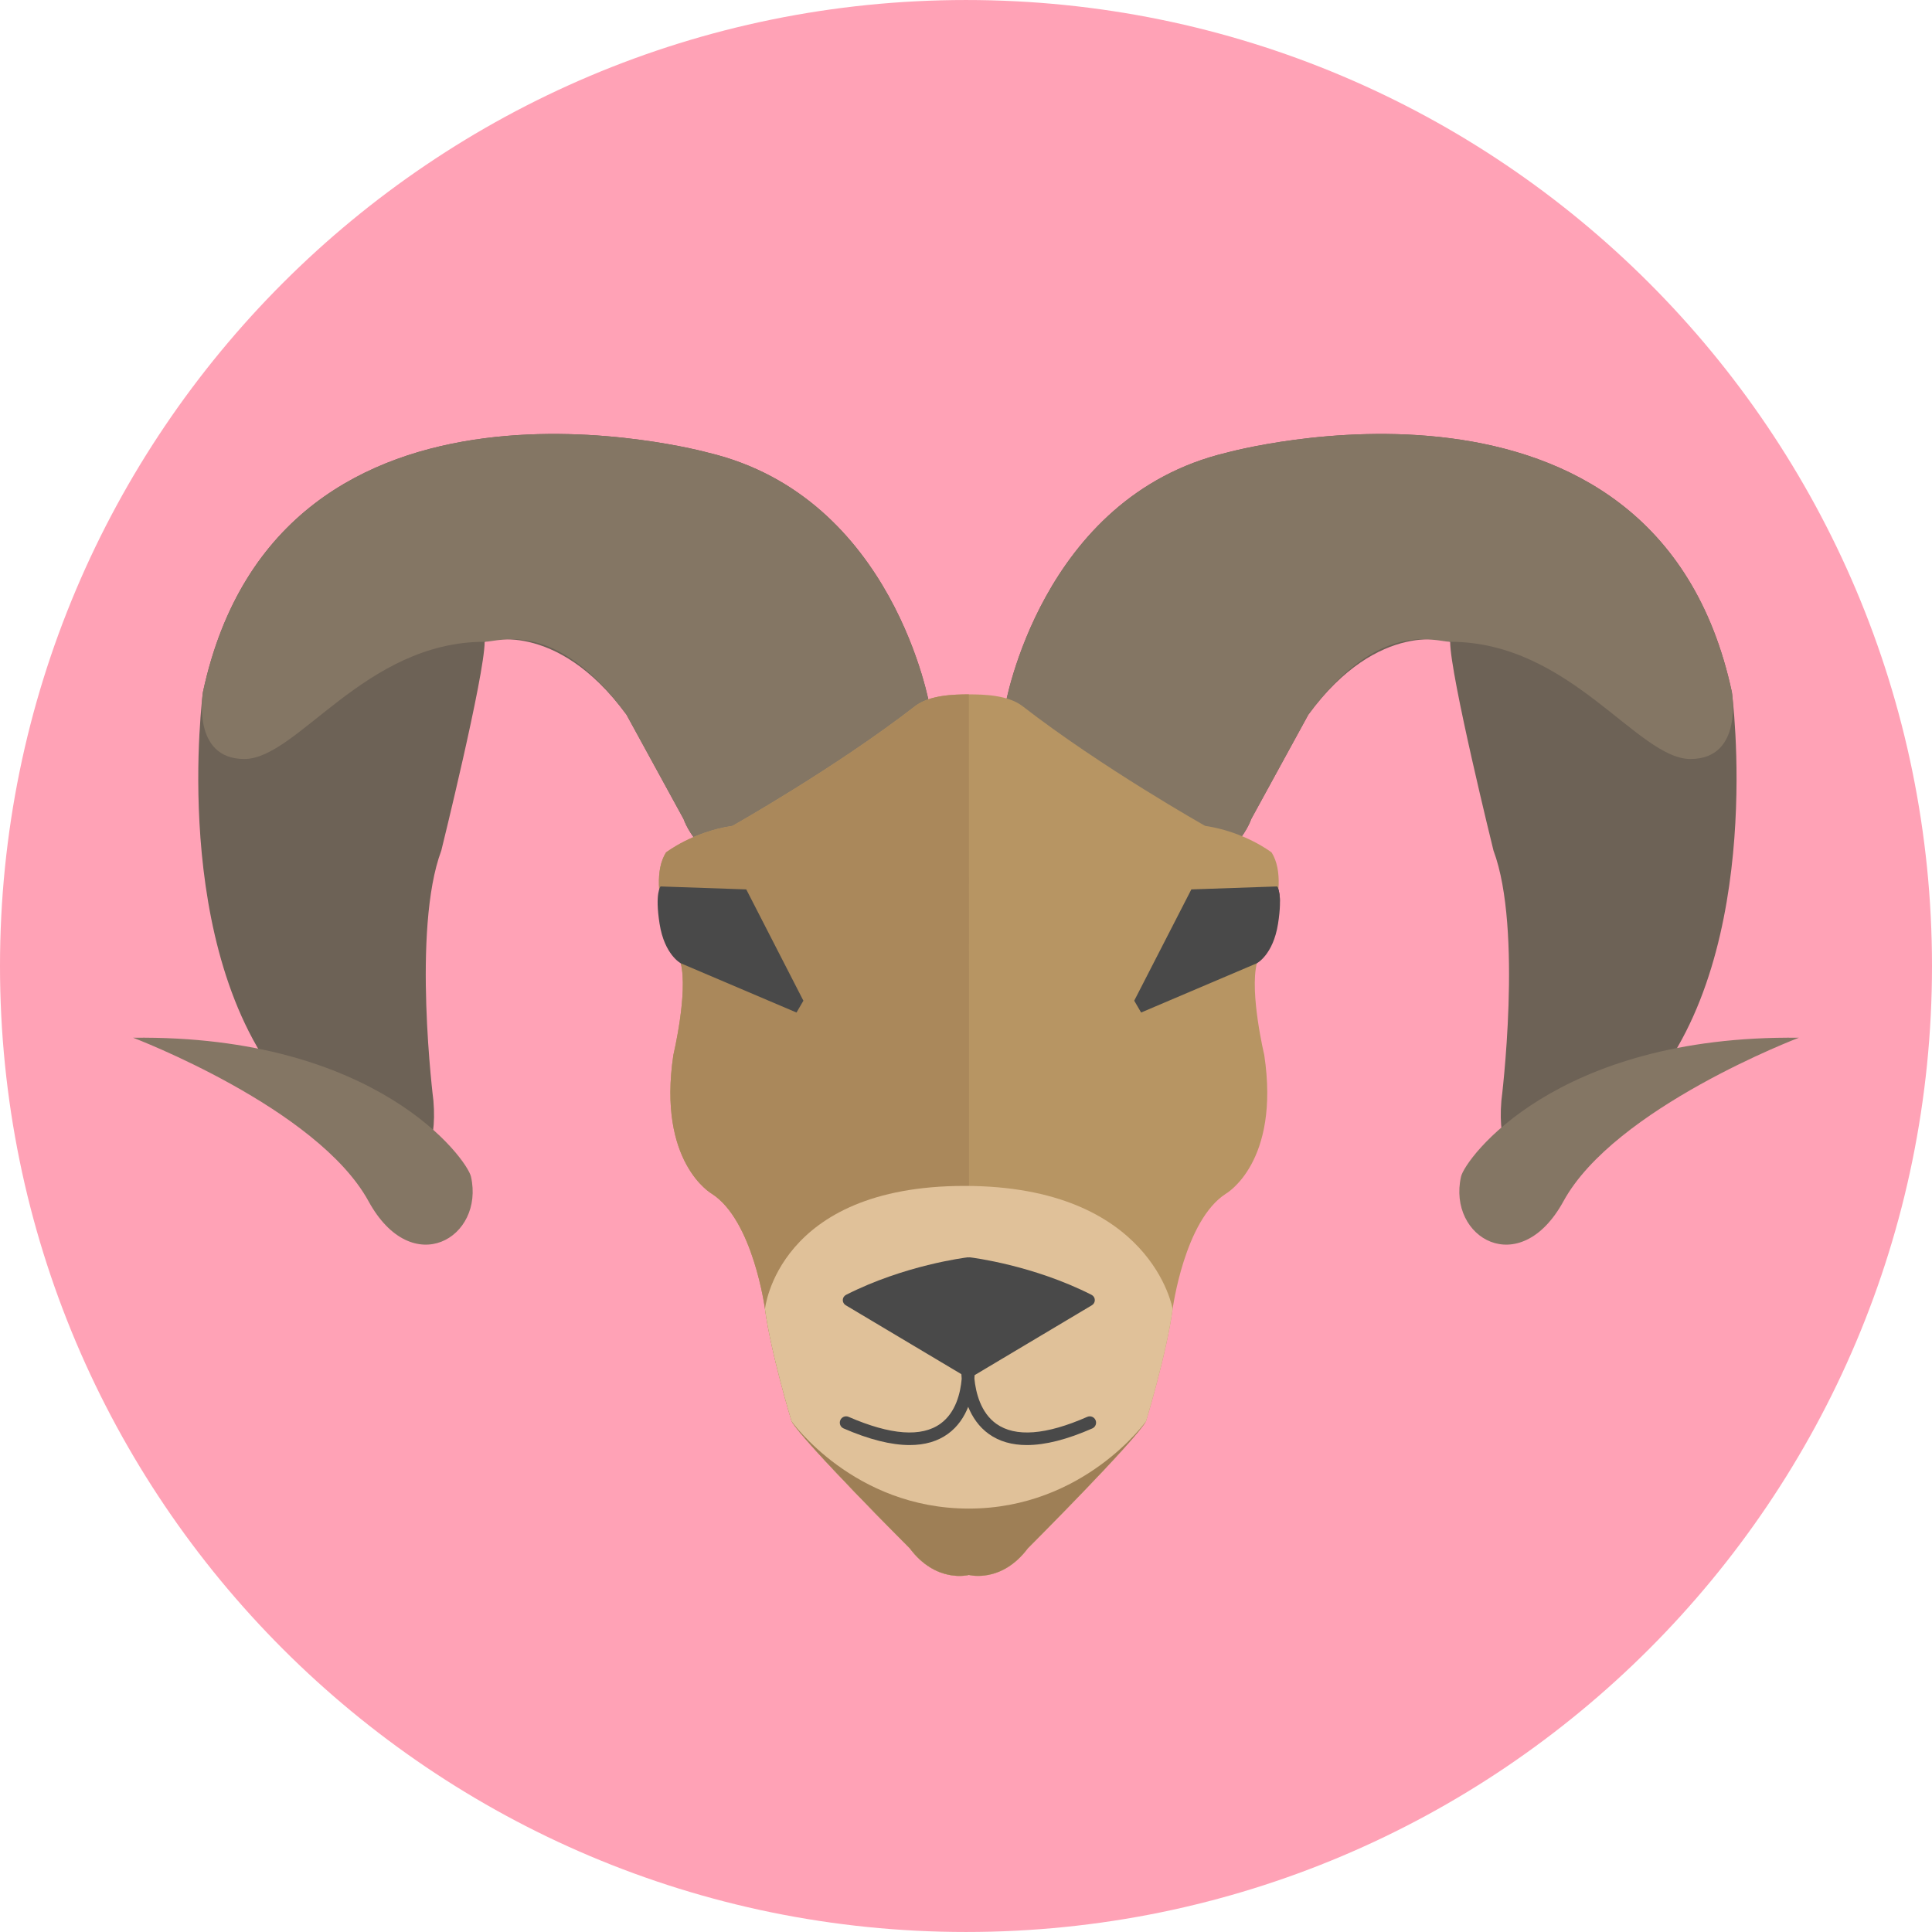
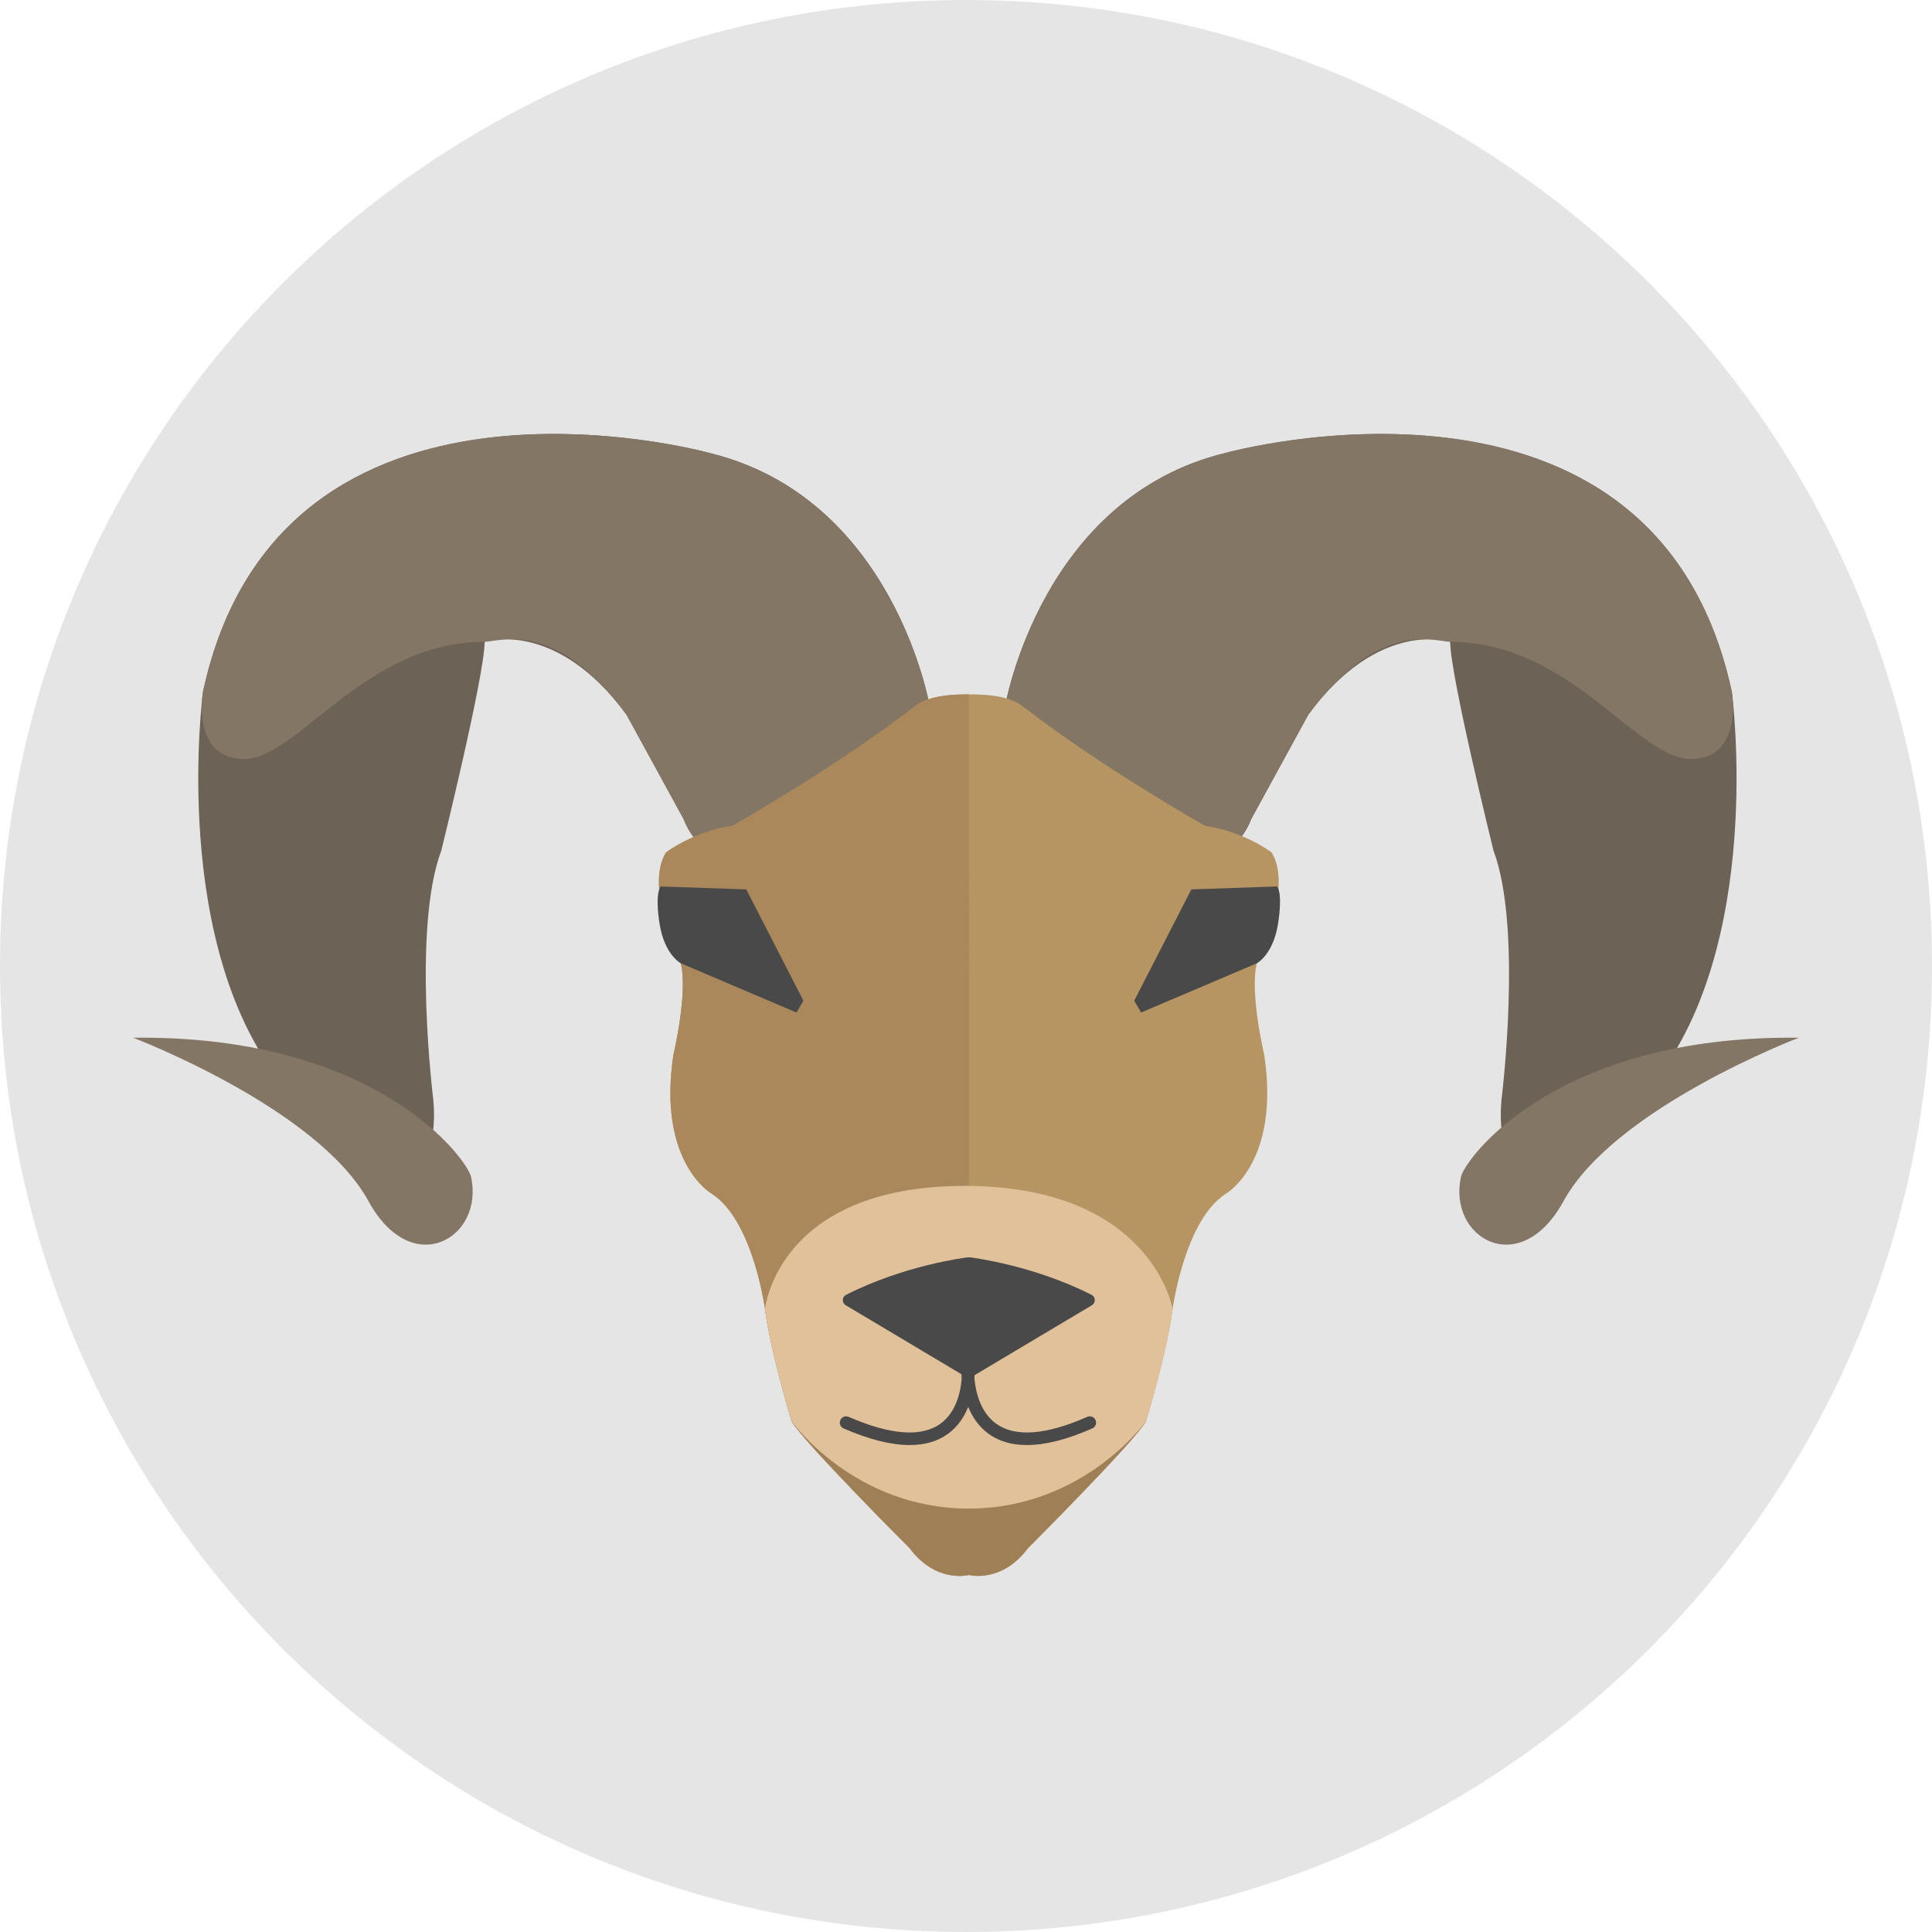
<svg xmlns="http://www.w3.org/2000/svg" height="800px" width="800px" version="1.1" id="Layer_1" viewBox="0 0 496.159 496.159" xml:space="preserve" fill="#000000">
  <g id="SVGRepo_bgCarrier" stroke-width="0" />
  <g id="SVGRepo_tracerCarrier" stroke-linecap="round" stroke-linejoin="round" />
  <g id="SVGRepo_iconCarrier">
-     <path style="fill:#ffa2b6;" d="M248.083,0.003C111.071,0.003,0,111.063,0,248.085c0,137.001,111.07,248.07,248.083,248.07 c137.006,0,248.076-111.069,248.076-248.07C496.159,111.062,385.089,0.003,248.083,0.003z" />
+     <path style="fill:#b9b9b95d;" d="M248.083,0.003C111.071,0.003,0,111.063,0,248.085c0,137.001,111.07,248.07,248.083,248.07 c137.006,0,248.076-111.069,248.076-248.07C496.159,111.062,385.089,0.003,248.083,0.003z" />
    <path style="fill:#6D6256;" d="M444.762,177.718C425.032,85.898,315,116.252,315,116.252c-47.807,11.383-56.913,65.26-56.913,65.26 c1.518,16.188,38.954,37.942,38.954,37.942c18.719,7.588,24.282-9.106,24.282-9.106l14.67-26.812 c18.213-24.789,36.425-18.718,36.425-18.718c0,8.6,11.129,53.625,11.129,53.625c7.588,20.236,2.023,64.249,2.023,64.249 c-2.024,24.283,16.188,22.259,16.188,22.259c7.588-6.071,16.903-19.489,20.235-23.777c0.425-0.546,0.917-1.035,1.364-1.563 C453.604,243.799,444.762,177.718,444.762,177.718z" />
    <g>
      <path style="fill:#847664;" d="M375.21,302.167c-3.541,15.682,15.095,26.805,26.307,6.323 c13.153-24.029,60.453-41.988,60.453-41.988C399.24,265.743,376.215,297.718,375.21,302.167z" />
      <path style="fill:#847664;" d="M444.762,177.718C425.032,85.898,315,116.252,315,116.252c-47.807,11.383-56.913,65.26-56.913,65.26 c1.518,16.188,38.954,37.942,38.954,37.942c18.719,7.588,24.282-9.106,24.282-9.106l14.67-26.812 c18.213-24.789,32.631-18.718,36.425-18.718c30.858,0,48.059,30.101,61.718,30.101 C447.796,194.918,444.762,177.718,444.762,177.718z" />
    </g>
    <path style="fill:#6D6256;" d="M181.881,116.252c0,0-110.031-30.354-129.761,61.466c0,0-8.844,66.081,21.402,101.893 c0.445,0.527,0.938,1.016,1.362,1.563c8.355,10.772,12.647,17.706,20.235,23.777c0,0,18.213,2.024,16.19-22.259 c0,0-5.566-44.012,2.022-64.249c0,0,11.131-45.024,11.131-53.625c0,0,18.212-6.07,36.424,18.718l14.67,26.812 c0,0,5.565,16.694,24.284,9.106c0,0,37.436-21.754,38.954-37.942C238.793,181.512,229.687,127.635,181.881,116.252z" />
    <g>
      <path style="fill:#847664;" d="M120.95,302.167c-1.005-4.449-24.03-36.424-86.76-35.665c0,0,47.3,17.959,60.453,41.988 C105.855,328.973,124.491,317.85,120.95,302.167z" />
      <path style="fill:#847664;" d="M181.881,116.252c0,0-110.031-30.354-129.761,61.466c0,0-3.036,17.2,10.624,17.2 c13.659,0,30.859-30.101,61.719-30.101c3.793,0,18.212-6.07,36.424,18.718l14.67,26.812c0,0,5.565,16.694,24.284,9.106 c0,0,37.436-21.754,38.954-37.942C238.793,181.512,229.687,127.635,181.881,116.252z" />
    </g>
    <path style="fill:#B79563;" d="M322.772,247.38c0,0,9.486-19.35,3.794-28.457c0,0-6.83-5.312-17.074-6.83 c0,0-26.488-14.923-46.881-30.733c-3.725-2.889-10.014-3.034-13.795-3.035h-0.031c-3.782,0.001-10.071,0.146-13.796,3.035 c-20.393,15.81-46.881,30.733-46.881,30.733c-10.244,1.518-17.074,6.83-17.074,6.83c-5.691,9.106,3.795,28.457,3.795,28.457 c1.896,7.588-1.897,23.524-1.897,23.524c-4.173,27.698,9.865,35.666,9.865,35.666c10.624,6.83,13.658,29.595,13.658,29.595 c1.518,11.382,6.83,28.835,6.83,28.835c3.035,5.312,30.354,32.63,30.354,32.63c6.762,9.016,14.999,6.877,15.161,6.833 c0.164,0.044,8.401,2.182,15.162-6.833c0,0,27.319-27.318,30.354-32.63c0,0,5.313-17.453,6.831-28.835 c0,0,3.034-22.765,13.658-29.595c0,0,14.039-7.968,9.865-35.666C324.669,270.904,320.875,254.968,322.772,247.38z" />
    <path style="fill:#AA885B;" d="M248.816,178.326h-0.031c-3.782,0.001-10.071,0.146-13.796,3.035 c-20.393,15.81-46.881,30.733-46.881,30.733c-10.244,1.518-17.074,6.83-17.074,6.83c-5.691,9.106,3.795,28.457,3.795,28.457 c1.896,7.588-1.897,23.524-1.897,23.524c-4.173,27.698,9.865,35.666,9.865,35.666c10.624,6.83,13.658,29.595,13.658,29.595 c1.518,11.382,6.83,28.835,6.83,28.835c3.035,5.312,30.354,32.63,30.354,32.63c6.762,9.016,14.999,6.877,15.161,6.833 C248.964,404.507,248.785,178.326,248.816,178.326z" />
    <path style="fill:#E0C199;" d="M247.709,304.556c-48.099,0-51.254,31.608-51.254,31.608c1.518,11.382,6.83,28.835,6.83,28.835 c3.035,5.312,30.354,32.63,30.354,32.63c6.762,9.016,14.999,6.877,15.161,6.833c0.164,0.044,8.401,2.182,15.162-6.833 c0,0,27.319-27.318,30.354-32.63c0,0,5.313-17.453,6.831-28.835C301.145,336.164,295.808,304.556,247.709,304.556z" />
    <path style="fill:#9E7F56;" d="M248.785,387.421c-29.595,0-45.5-22.422-45.5-22.422c3.035,5.312,30.354,32.63,30.354,32.63 c6.762,9.016,14.999,6.877,15.161,6.833c0.164,0.044,8.401,2.182,15.162-6.833c0,0,27.319-27.318,30.354-32.63 C294.315,364.999,278.38,387.421,248.785,387.421z" />
    <g>
      <path style="fill:#494949;" d="M191.65,228.409l-22.006-0.759c0,0-1.518,1.645-0.253,9.612c1.265,7.968,5.439,10.118,5.439,10.118 l29.72,12.648l1.771-3.036L191.65,228.409z" />
      <path style="fill:#494949;" d="M327.957,227.65l-22.006,0.759l-14.671,28.583l1.771,3.036l29.72-12.648 c0,0,4.173-2.149,5.438-10.118C329.476,229.294,327.957,227.65,327.957,227.65z" />
      <path style="fill:#494949;" d="M280.332,332.534c-14.991-7.623-30.614-9.561-31.272-9.639c-0.088-0.012-0.172,0.019-0.261,0.023 c-0.087-0.004-0.171-0.035-0.26-0.023c-0.657,0.078-16.281,2.016-31.271,9.639c-0.493,0.251-0.811,0.75-0.83,1.302 c-0.018,0.553,0.266,1.072,0.74,1.355l30.764,18.339c0.24,0.143,0.508,0.214,0.777,0.214c0.027,0,0.054-0.009,0.08-0.01 c0.027,0.001,0.054,0.01,0.082,0.01c0.268,0,0.537-0.071,0.777-0.214l30.764-18.339c0.474-0.283,0.758-0.802,0.74-1.355 C281.143,333.284,280.826,332.785,280.332,332.534z" />
      <path style="fill:#494949;" d="M327.957,227.65l-0.042,0.002c0.407,1.254,0.674,2.605,0.796,4.014 C328.696,228.462,327.957,227.65,327.957,227.65z" />
      <path style="fill:#494949;" d="M281.348,364.701c-0.36-0.82-1.317-1.191-2.136-0.832c-10.592,4.661-18.443,5.263-23.34,1.787 c-4.046-2.872-5.281-8.063-5.635-11.596c0.168-2.229,0.031-3.815,0.014-3.993c-0.08-0.831-0.775-1.449-1.587-1.46 c-0.004,0-0.009-0.002-0.014-0.002c-0.891-0.081-1.674,0.592-1.747,1.485c-0.015,0.178-0.131,1.778,0.069,4.022 c-0.304,3.5-1.461,8.609-5.427,11.489c-4.874,3.537-12.816,2.954-23.607-1.735c-0.821-0.359-1.776,0.019-2.132,0.841 c-0.358,0.821,0.019,1.776,0.84,2.132c6.543,2.844,12.212,4.267,16.967,4.267c3.904,0,7.191-0.959,9.837-2.88 c2.56-1.858,4.174-4.37,5.193-6.931c1.057,2.591,2.719,5.132,5.337,6.995c2.639,1.878,5.888,2.817,9.726,2.817 c4.726,0,10.344-1.424,16.812-4.27C281.336,366.477,281.709,365.52,281.348,364.701z" />
    </g>
  </g>
</svg>
